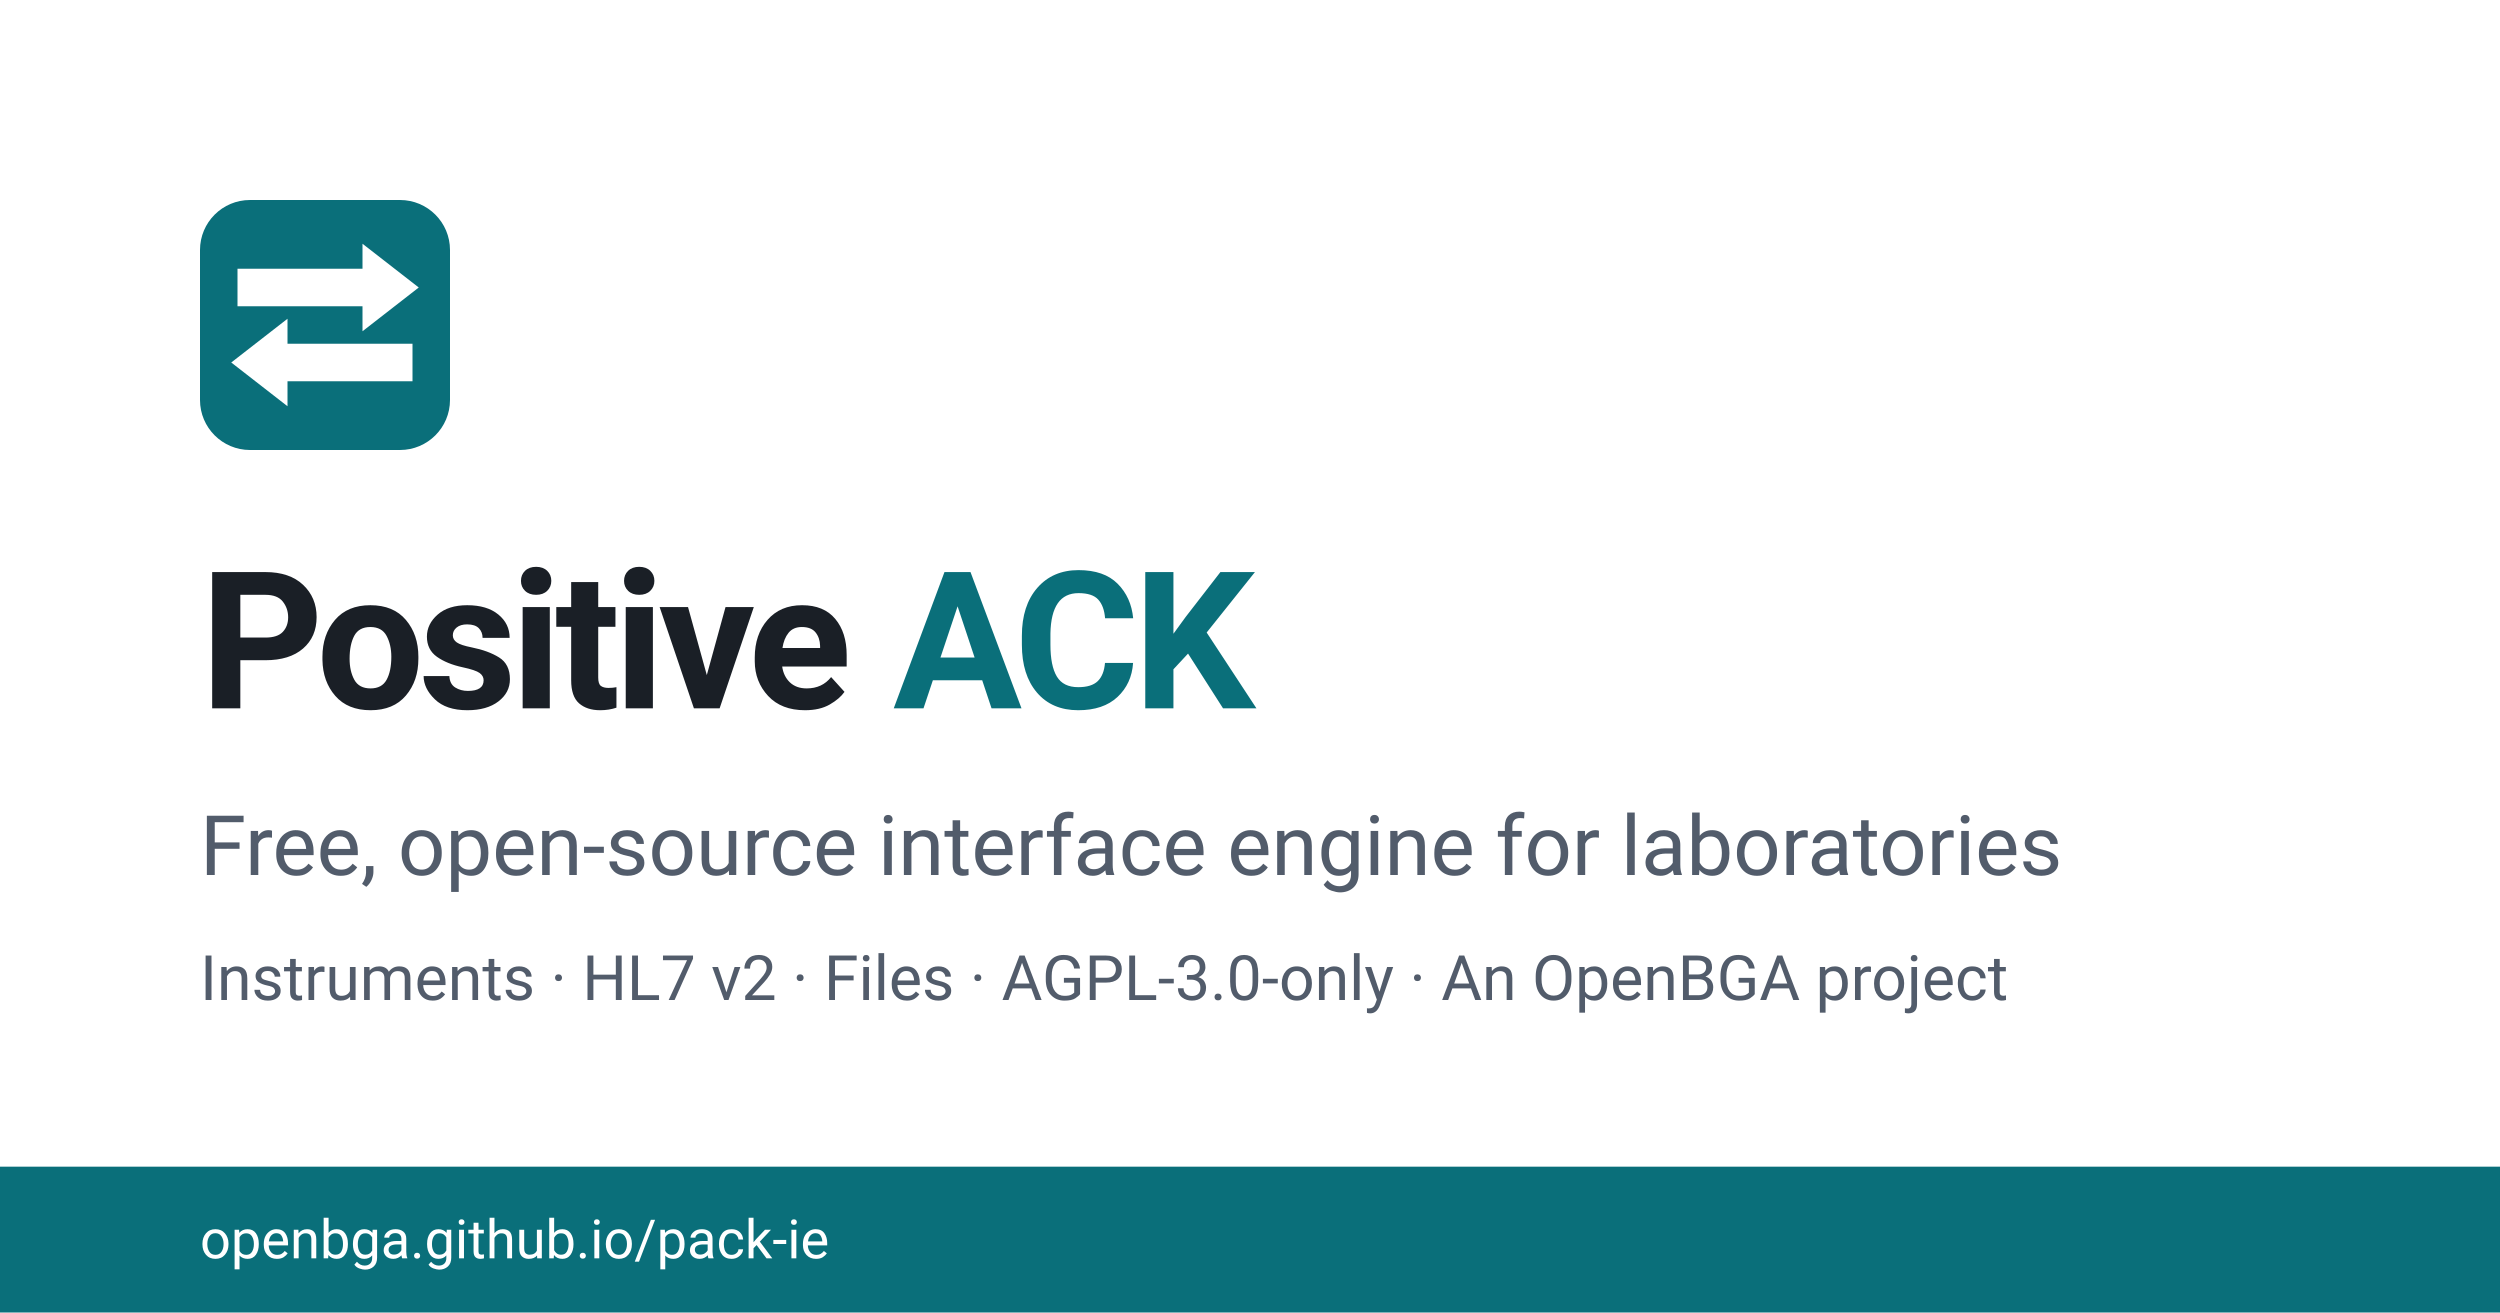
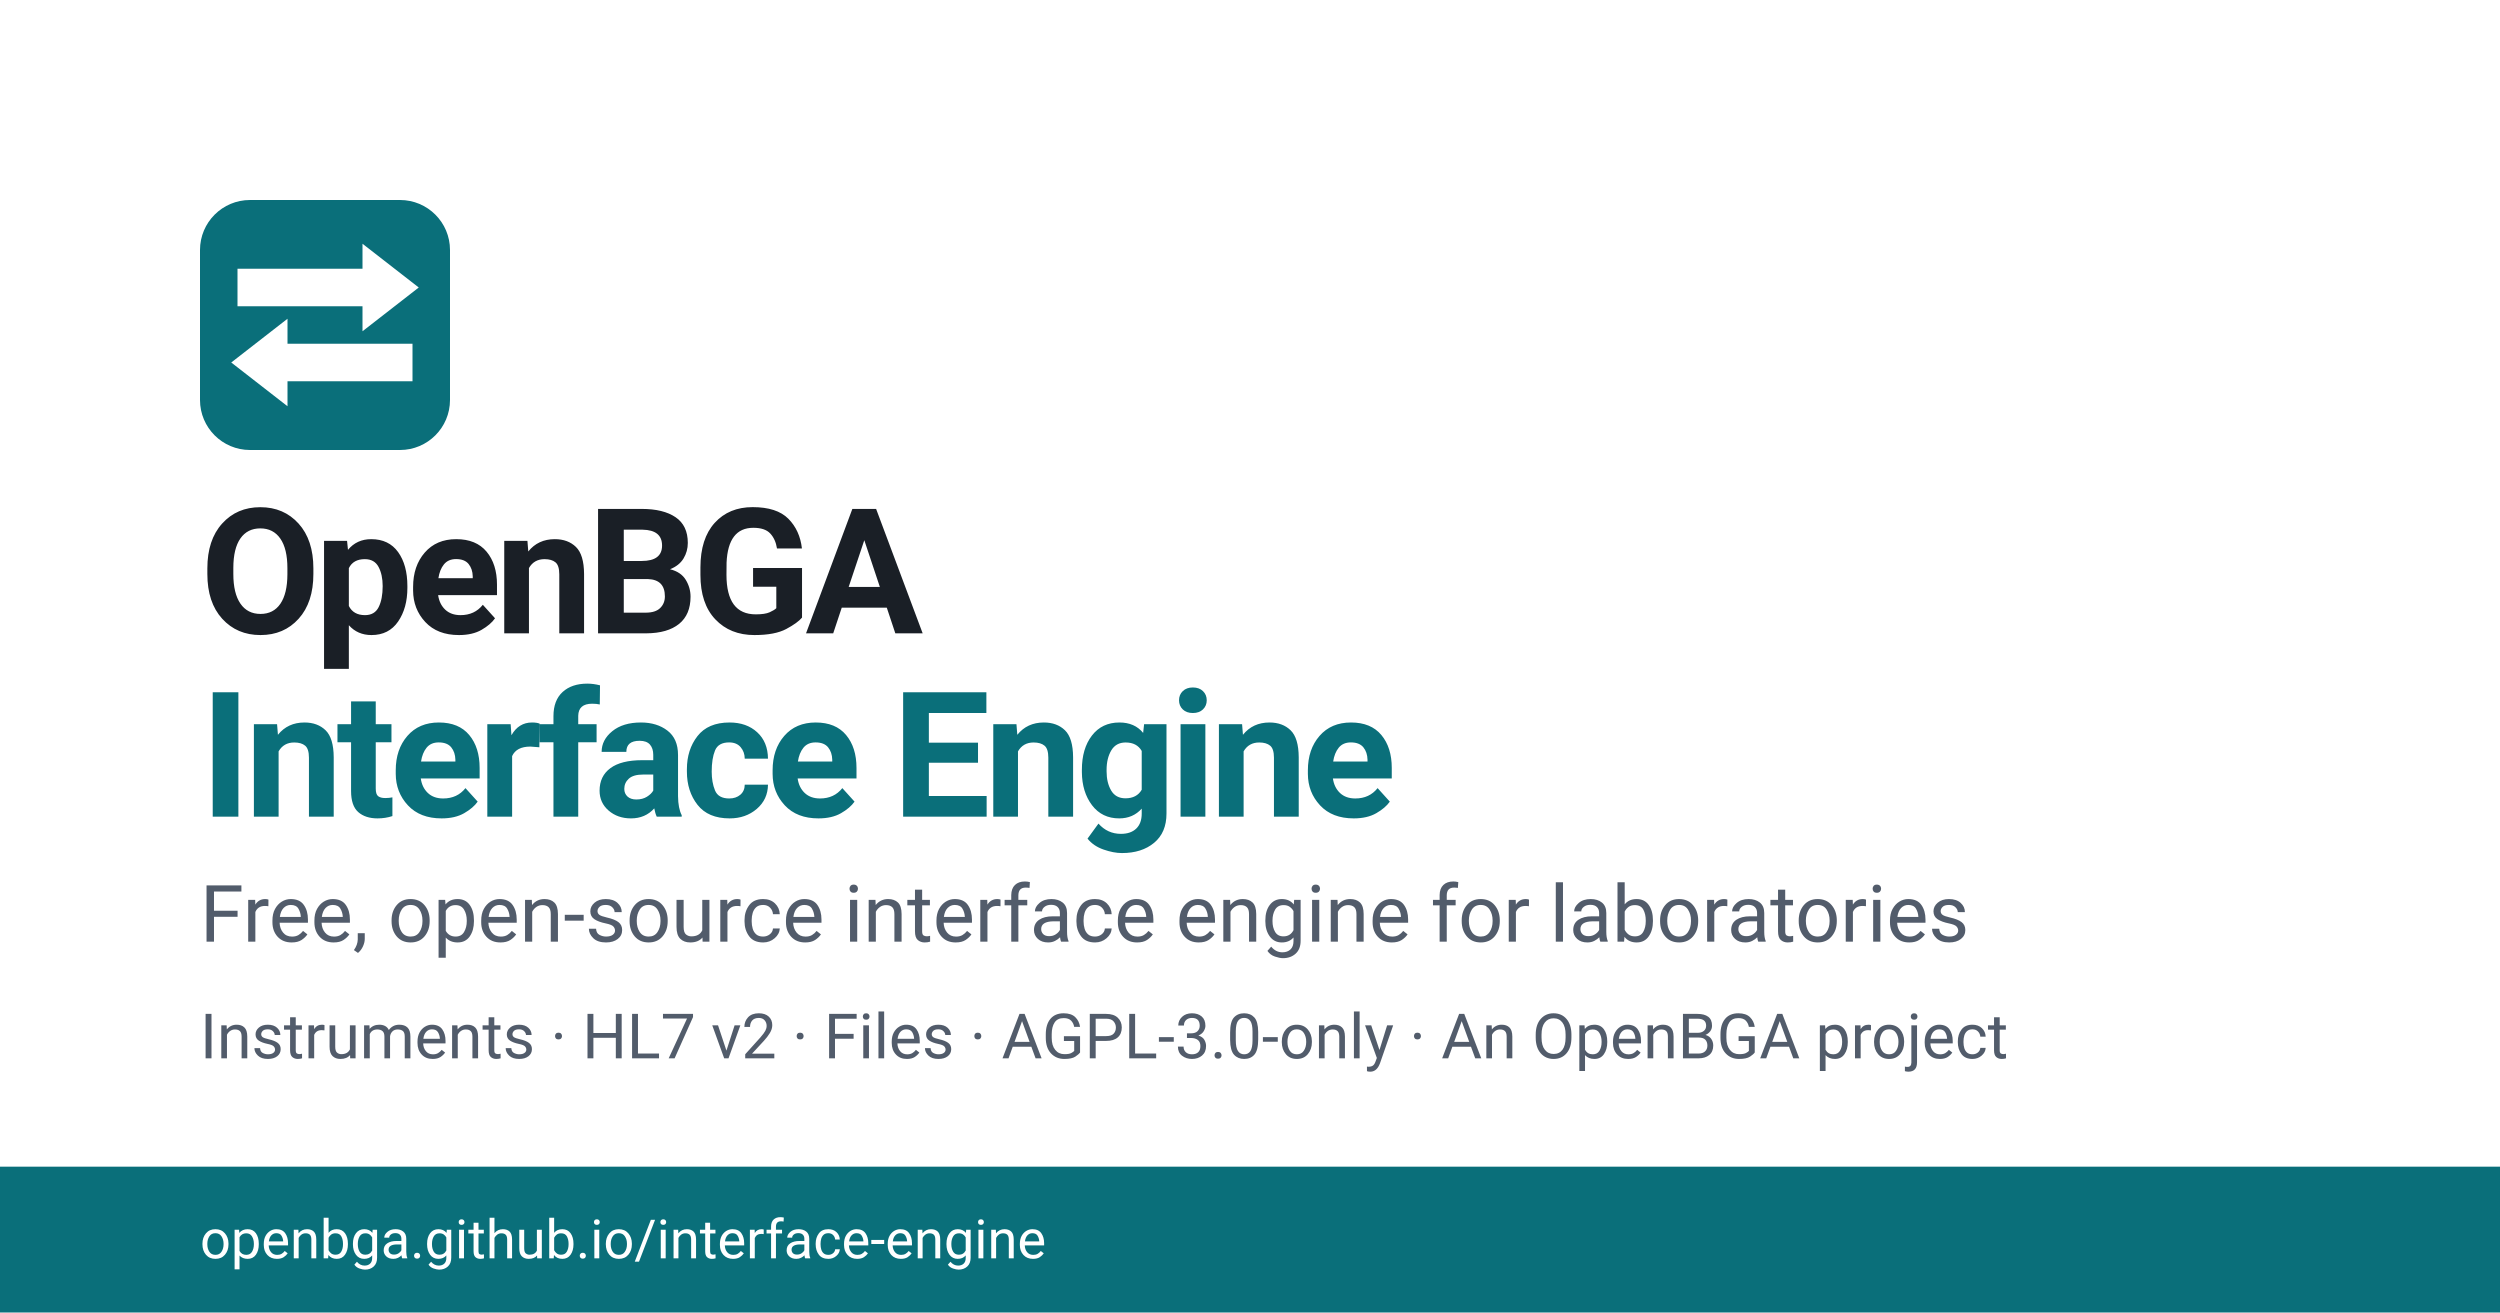
<svg xmlns="http://www.w3.org/2000/svg" viewBox="0 0 1200 630" width="1200" height="630" role="img" aria-labelledby="t">
  <rect width="1200" height="630" fill="#ffffff" />
  <rect x="0" y="560" width="1200" height="70" fill="#0a6f7a" />
  <g font-family="system-ui, -apple-system, 'Segoe UI', Roboto, 'Helvetica Neue', Arial, sans-serif">
    <rect x="96" y="96" width="120" height="120" rx="24" fill="#0a6f7a" />
    <g transform="translate(96 96) scale(3)">
      <path d="M6 11h20V7l9 7-9 7v-4H6zM34 23H14v-4l-9 7 9 7v-4h20z" fill="#fff" />
    </g>
-     <text x="96" y="340" font-size="92" font-weight="700" letter-spacing="-3" fill="#1a1f26">Positive <tspan fill="#0a6f7a">ACK</tspan>
-     </text>
-     <text x="96" y="420" font-size="40" fill="#525c6b">Free, open-source interface engine for laboratories</text>
-     <text x="96" y="480" font-size="30" fill="#525c6b">Instruments · HL7 v2 · Files · AGPL-3.0-only · An OpenBGA project</text>
-     <text x="96" y="604" font-size="26" fill="#ffffff">openbga.github.io/pack-ie</text>
+     <text x="96" y="304" font-size="84" font-weight="700" letter-spacing="-3" fill="#1a1f26">OpenBGA</text>
+     <text x="96" y="392" font-size="84" font-weight="700" letter-spacing="-3" fill="#0a6f7a">Interface Engine</text>
+     <text x="96" y="452" font-size="38" fill="#525c6b">Free, open-source interface engine for laboratories</text>
+     <text x="96" y="508" font-size="30" fill="#525c6b">Instruments · HL7 v2 · Files · AGPL-3.0-only · An OpenBGA project</text>
+     <text x="96" y="604" font-size="26" fill="#ffffff">openbga.github.io/interface-engine</text>
  </g>
</svg>
